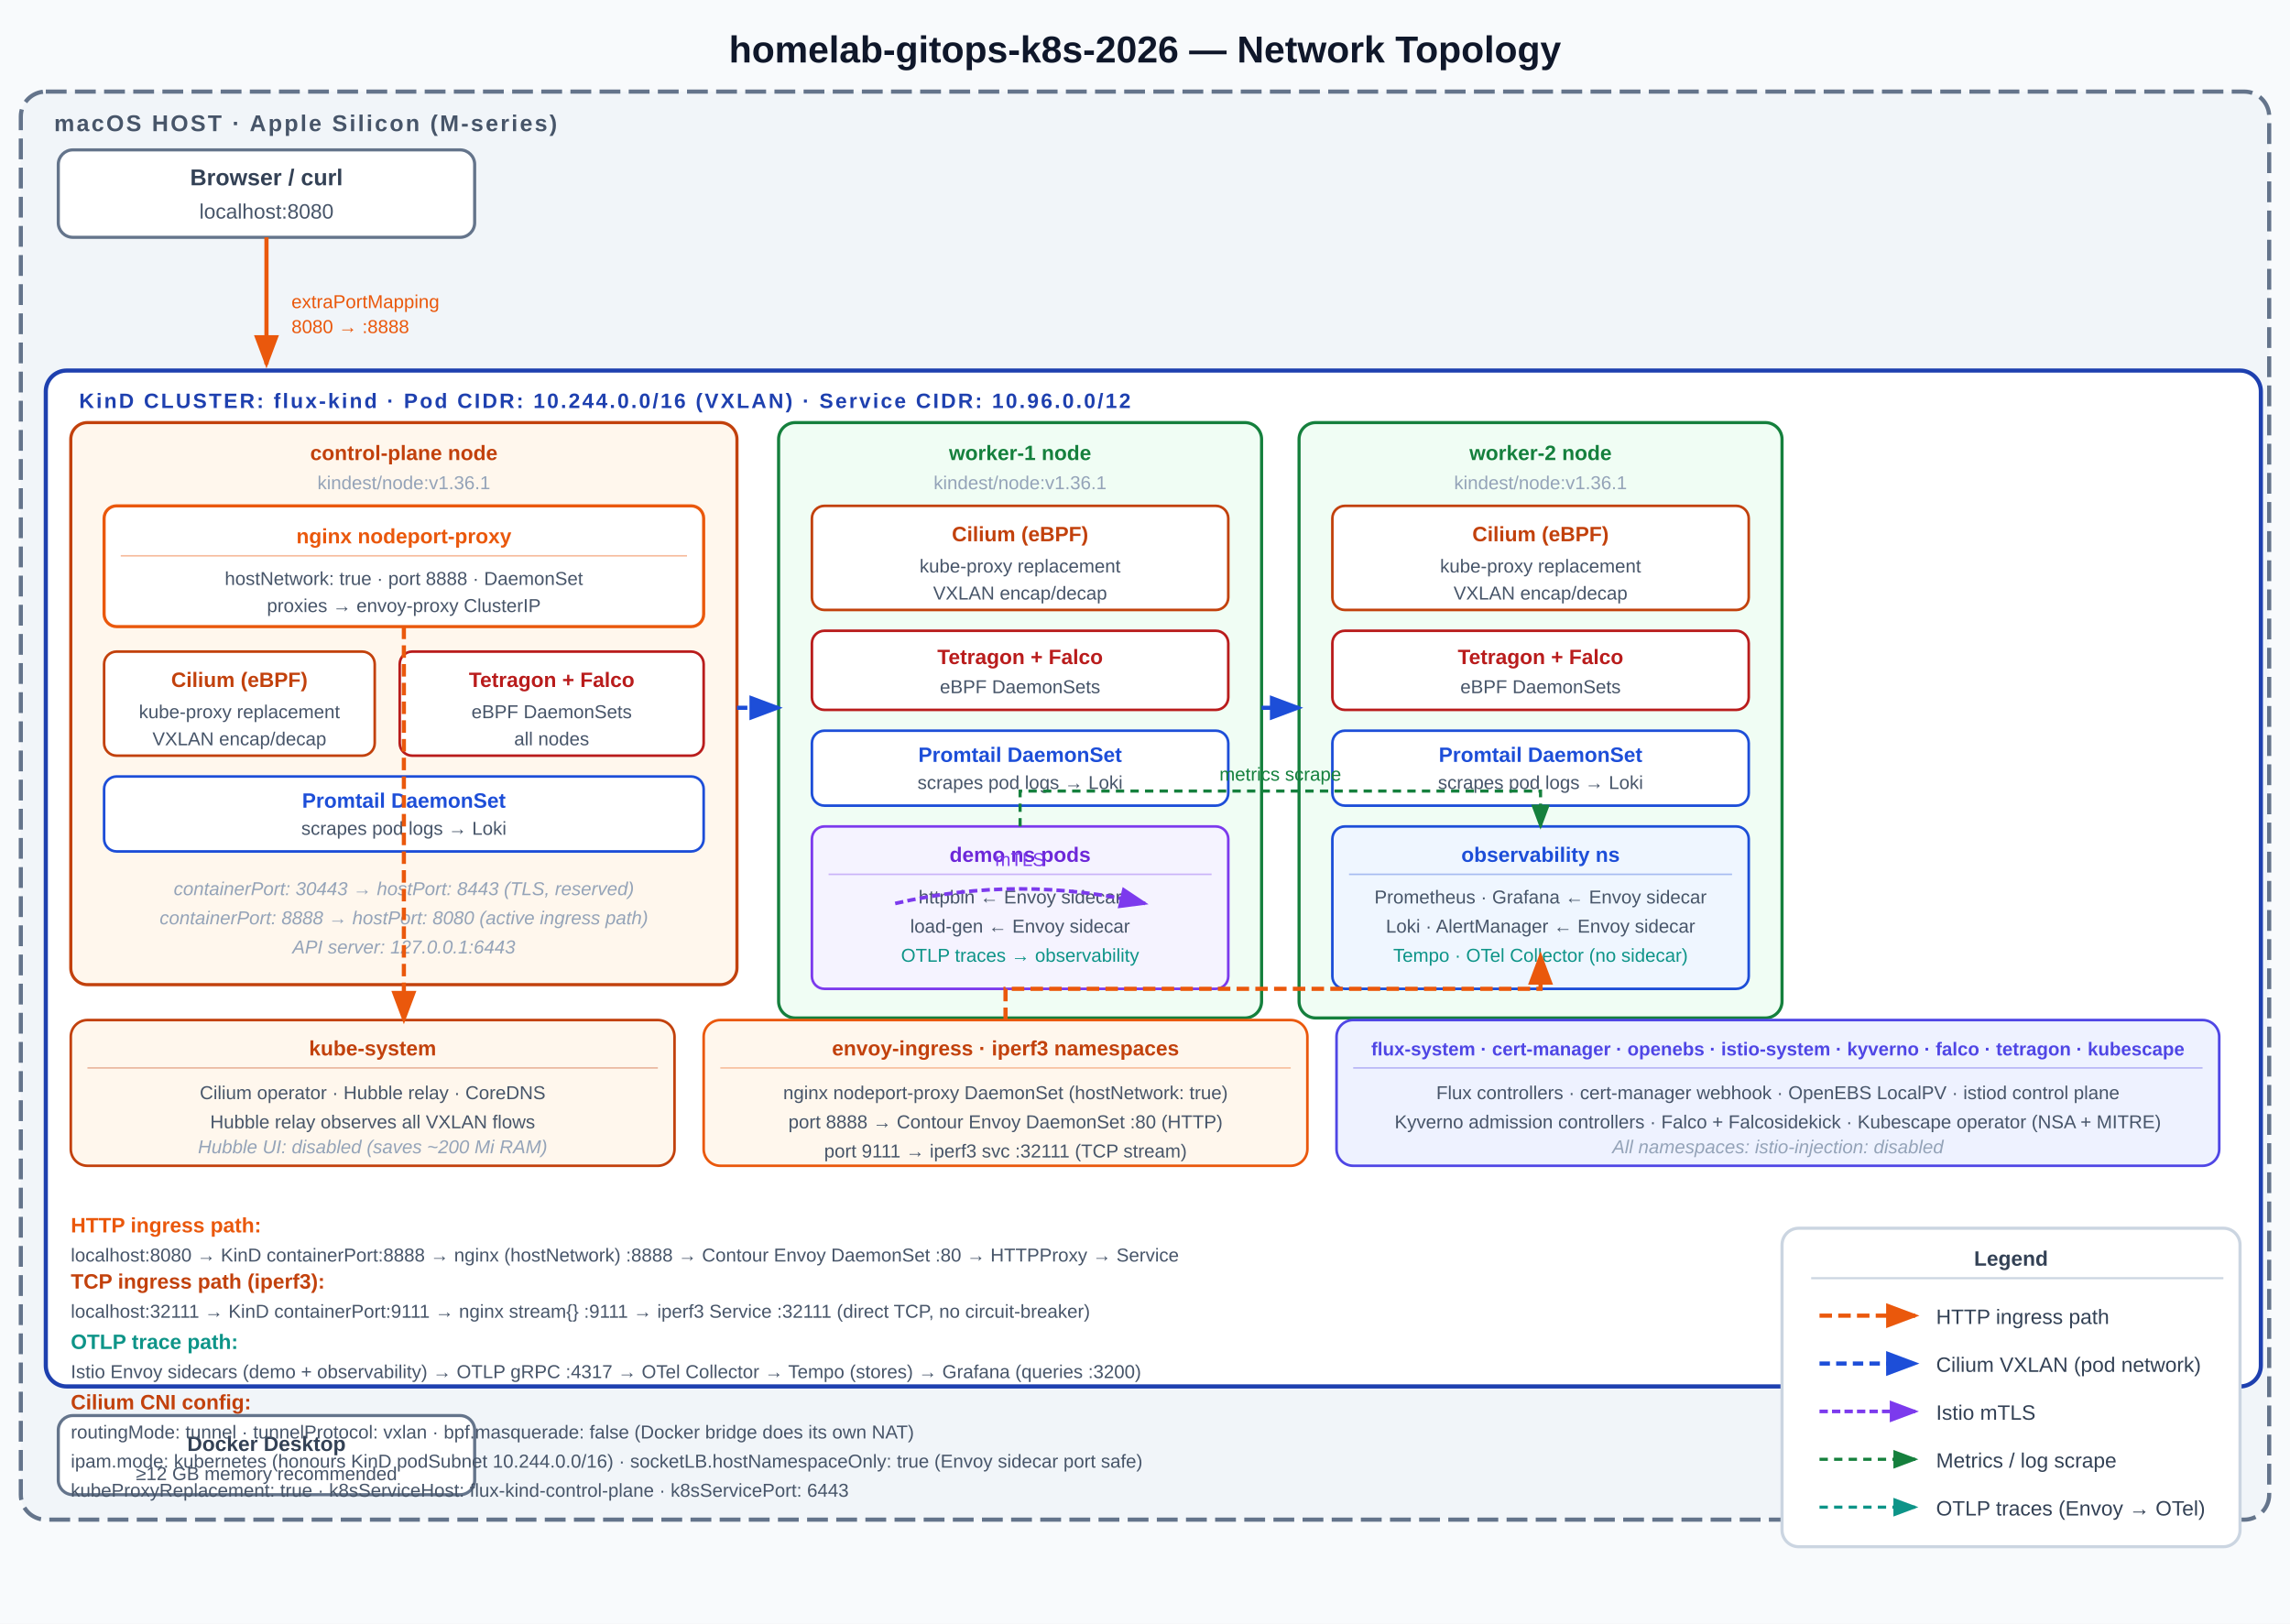
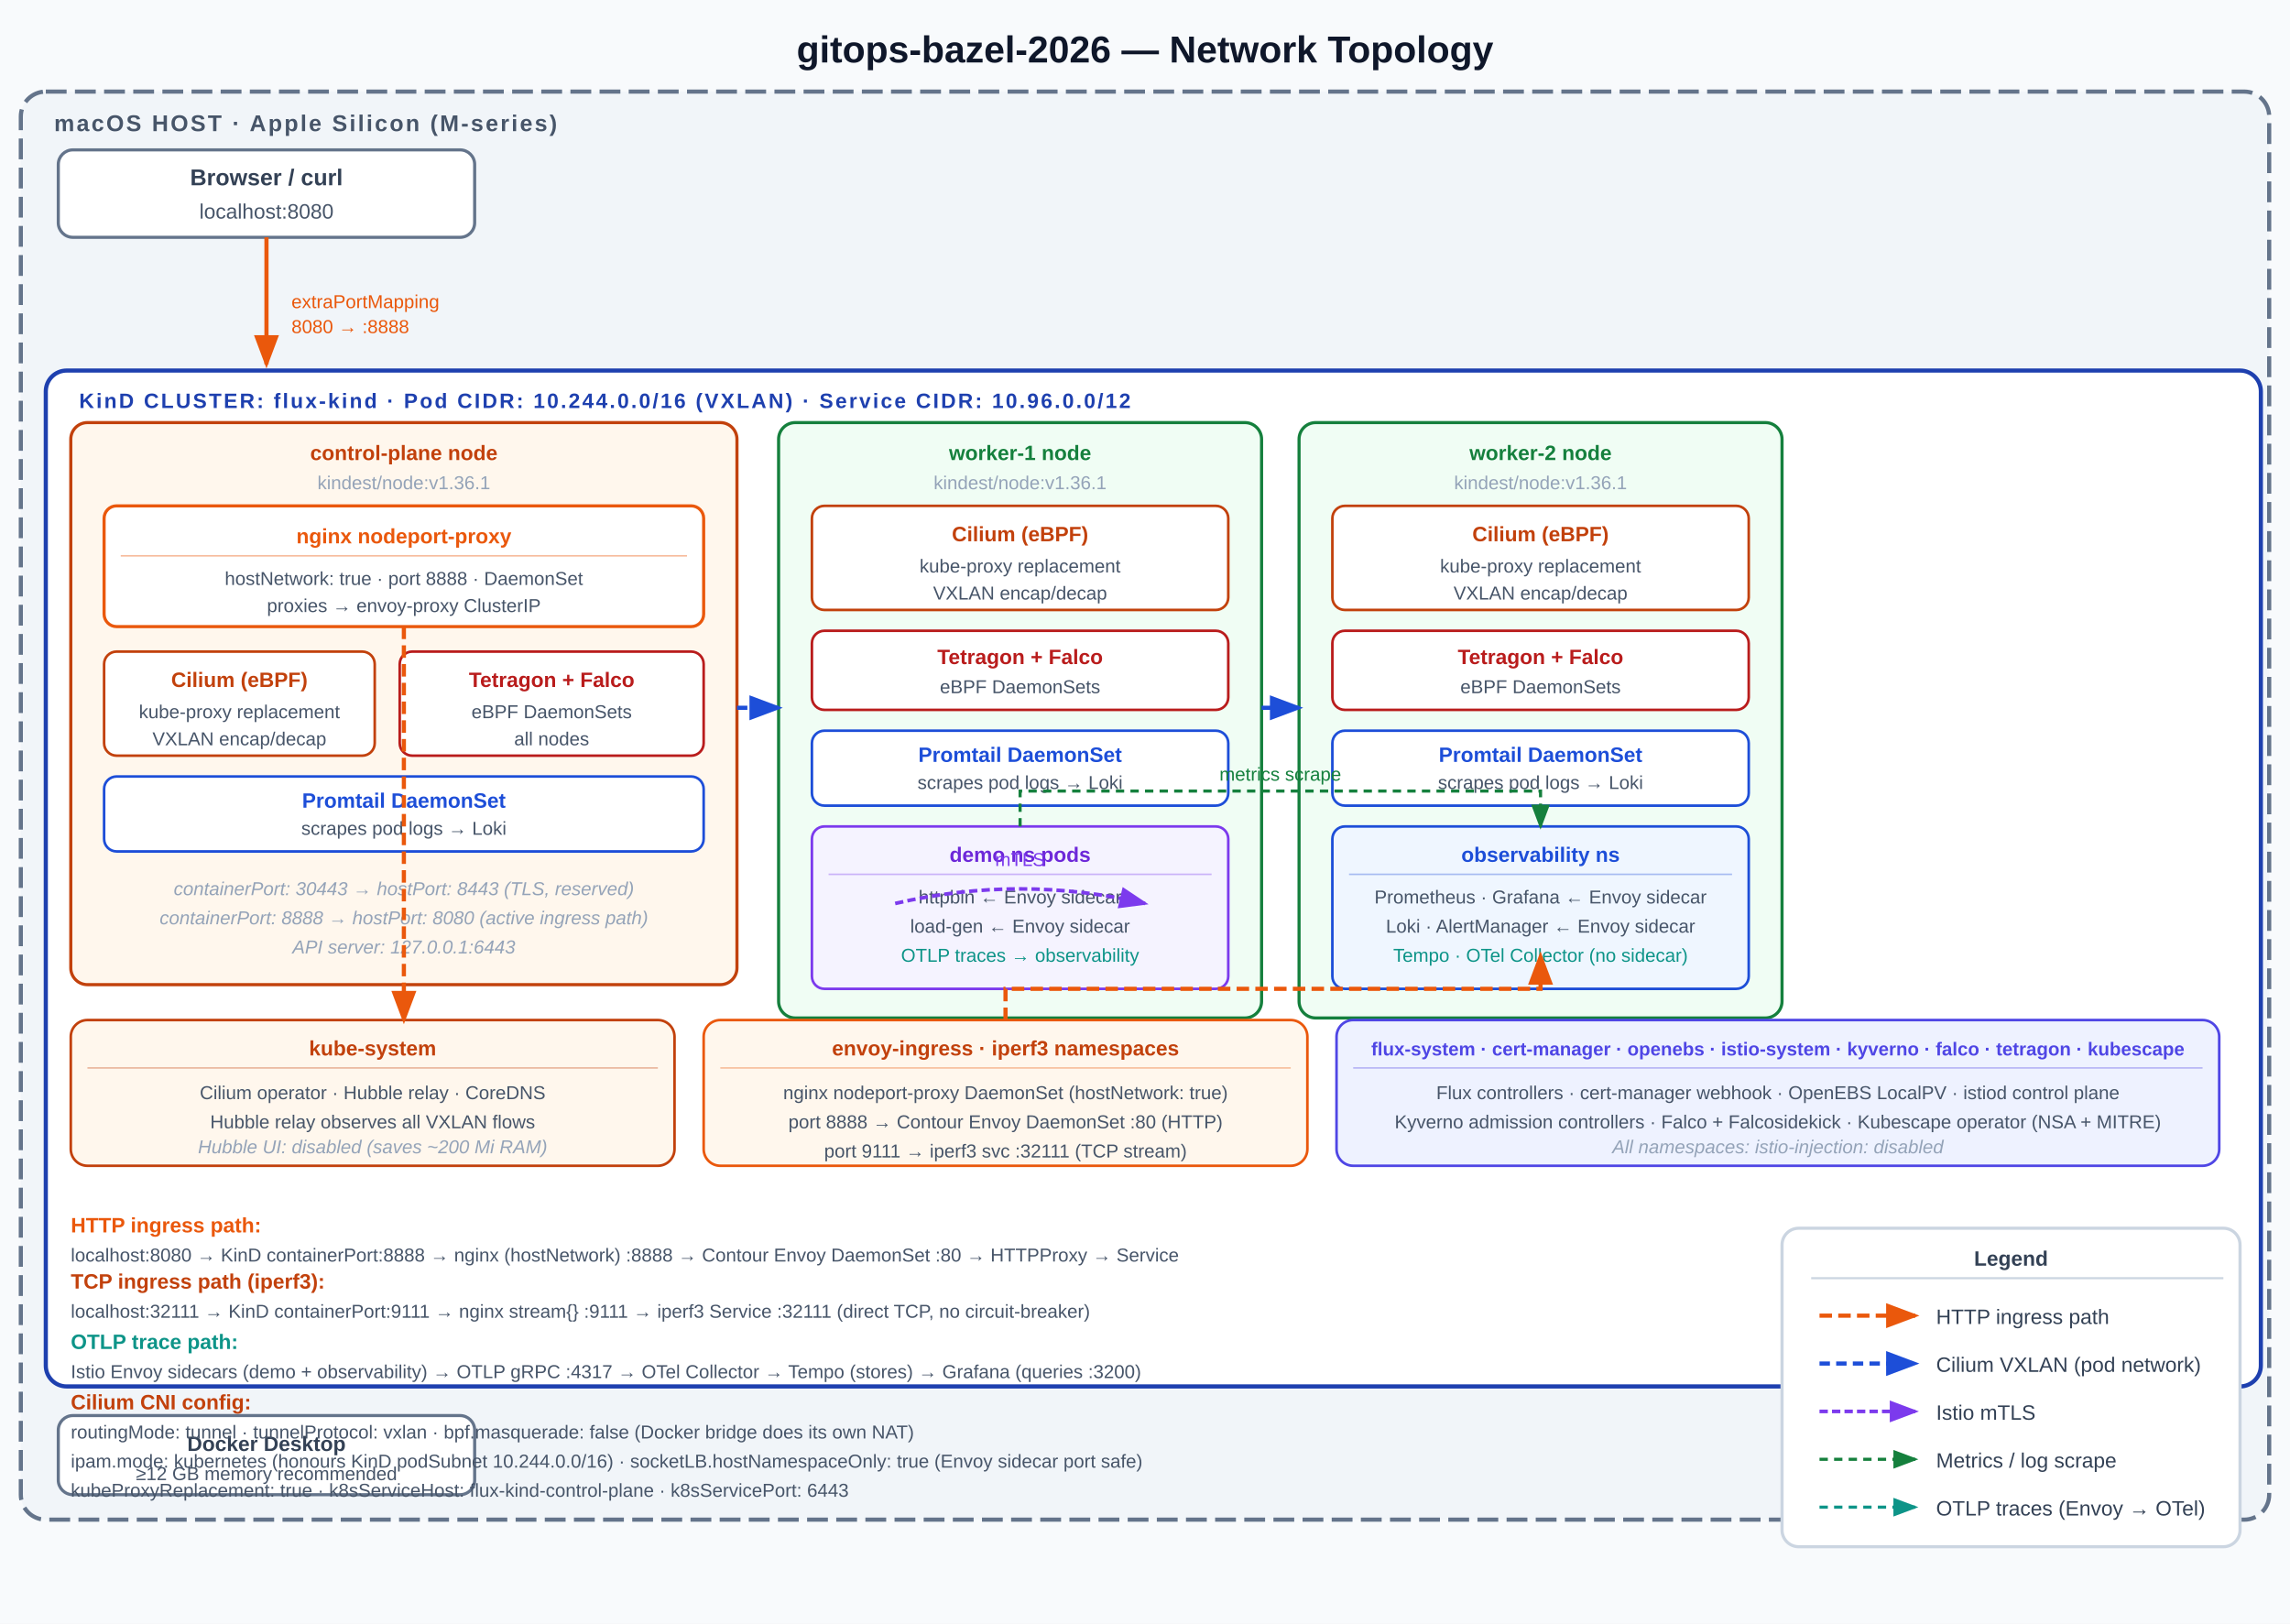
<svg xmlns="http://www.w3.org/2000/svg" width="1100" height="780" viewBox="0 0 1100 780">
  <defs>
    <marker id="arr-orange" markerWidth="8" markerHeight="6" refX="7" refY="3" orient="auto">
      <polygon points="0 0, 8 3, 0 6" fill="#EA580C" />
    </marker>
    <marker id="arr-blue" markerWidth="8" markerHeight="6" refX="7" refY="3" orient="auto">
      <polygon points="0 0, 8 3, 0 6" fill="#1D4ED8" />
    </marker>
    <marker id="arr-purple" markerWidth="8" markerHeight="6" refX="7" refY="3" orient="auto">
      <polygon points="0 0, 8 3, 0 6" fill="#7C3AED" />
    </marker>
    <marker id="arr-green" markerWidth="8" markerHeight="6" refX="7" refY="3" orient="auto">
      <polygon points="0 0, 8 3, 0 6" fill="#15803D" />
    </marker>
    <marker id="arr-gray" markerWidth="8" markerHeight="6" refX="7" refY="3" orient="auto">
      <polygon points="0 0, 8 3, 0 6" fill="#6B7280" />
    </marker>
    <marker id="arr-teal" markerWidth="8" markerHeight="6" refX="7" refY="3" orient="auto">
      <polygon points="0 0, 8 3, 0 6" fill="#0D9488" />
    </marker>
  </defs>
  <rect width="1100" height="780" fill="#F8FAFC" />
-   <text x="550" y="30" text-anchor="middle" font-family="system-ui, -apple-system, Arial, sans-serif" font-size="18" font-weight="700" fill="#0F172A">homelab-gitops-k8s-2026 — Network Topology</text>
+   <text x="550" y="30" text-anchor="middle" font-family="system-ui, -apple-system, Arial, sans-serif" font-size="18" font-weight="700" fill="#0F172A">gitops-bazel-2026 — Network Topology</text>
  <rect x="10" y="44" width="1080" height="686" rx="12" fill="#F1F5F9" stroke="#64748B" stroke-width="2" stroke-dasharray="10,4" />
  <text x="26" y="63" font-family="system-ui, -apple-system, Arial, sans-serif" font-size="11" font-weight="700" fill="#475569" letter-spacing="1">macOS HOST  ·  Apple Silicon (M-series)</text>
  <rect x="28" y="72" width="200" height="42" rx="7" fill="white" stroke="#64748B" stroke-width="1.5" />
  <text x="128" y="89" text-anchor="middle" font-family="system-ui, -apple-system, Arial, sans-serif" font-size="11" font-weight="600" fill="#334155">Browser / curl</text>
  <text x="128" y="105" text-anchor="middle" font-family="system-ui, -apple-system, Arial, sans-serif" font-size="10" fill="#475569">localhost:8080</text>
  <line x1="128" y1="114" x2="128" y2="175" stroke="#EA580C" stroke-width="2" marker-end="url(#arr-orange)" />
  <text x="140" y="148" font-family="system-ui, -apple-system, Arial, sans-serif" font-size="9" fill="#EA580C">extraPortMapping</text>
  <text x="140" y="160" font-family="system-ui, -apple-system, Arial, sans-serif" font-size="9" fill="#EA580C">8080 → :8888</text>
  <rect x="28" y="680" width="200" height="38" rx="7" fill="white" stroke="#64748B" stroke-width="1.5" />
  <text x="128" y="697" text-anchor="middle" font-family="system-ui, -apple-system, Arial, sans-serif" font-size="10" font-weight="600" fill="#334155">Docker Desktop</text>
  <text x="128" y="711" text-anchor="middle" font-family="system-ui, -apple-system, Arial, sans-serif" font-size="9" fill="#475569">≥12 GB memory recommended</text>
  <rect x="22" y="178" width="1064" height="488" rx="10" fill="white" stroke="#1E40AF" stroke-width="2" />
  <text x="38" y="196" font-family="system-ui, -apple-system, Arial, sans-serif" font-size="10" font-weight="700" fill="#1E40AF" letter-spacing="1">KinD CLUSTER: flux-kind  ·  Pod CIDR: 10.244.0.0/16 (VXLAN)  ·  Service CIDR: 10.96.0.0/12</text>
  <rect x="34" y="203" width="320" height="270" rx="8" fill="#FFF7ED" stroke="#C2410C" stroke-width="1.5" />
  <text x="194" y="221" text-anchor="middle" font-family="system-ui, -apple-system, Arial, sans-serif" font-size="10" font-weight="700" fill="#C2410C">control-plane node</text>
  <text x="194" y="235" text-anchor="middle" font-family="system-ui, -apple-system, Arial, sans-serif" font-size="9" fill="#94A3B8">kindest/node:v1.36.1</text>
  <rect x="50" y="243" width="288" height="58" rx="6" fill="white" stroke="#EA580C" stroke-width="1.5" />
  <text x="194" y="261" text-anchor="middle" font-family="system-ui, -apple-system, Arial, sans-serif" font-size="10" font-weight="700" fill="#EA580C">nginx nodeport-proxy</text>
  <line x1="58" y1="267" x2="330" y2="267" stroke="#EA580C" stroke-width="0.75" opacity="0.4" />
  <text x="194" y="281" text-anchor="middle" font-family="system-ui, -apple-system, Arial, sans-serif" font-size="9" fill="#475569">hostNetwork: true · port 8888 · DaemonSet</text>
  <text x="194" y="294" text-anchor="middle" font-family="system-ui, -apple-system, Arial, sans-serif" font-size="9" fill="#475569">proxies → envoy-proxy ClusterIP</text>
  <rect x="50" y="313" width="130" height="50" rx="6" fill="white" stroke="#C2410C" stroke-width="1.25" />
  <text x="115" y="330" text-anchor="middle" font-family="system-ui, -apple-system, Arial, sans-serif" font-size="10" font-weight="600" fill="#C2410C">Cilium (eBPF)</text>
  <text x="115" y="345" text-anchor="middle" font-family="system-ui, -apple-system, Arial, sans-serif" font-size="9" fill="#475569">kube-proxy replacement</text>
  <text x="115" y="358" text-anchor="middle" font-family="system-ui, -apple-system, Arial, sans-serif" font-size="9" fill="#475569">VXLAN encap/decap</text>
  <rect x="192" y="313" width="146" height="50" rx="6" fill="white" stroke="#B91C1C" stroke-width="1.25" />
  <text x="265" y="330" text-anchor="middle" font-family="system-ui, -apple-system, Arial, sans-serif" font-size="10" font-weight="600" fill="#B91C1C">Tetragon + Falco</text>
  <text x="265" y="345" text-anchor="middle" font-family="system-ui, -apple-system, Arial, sans-serif" font-size="9" fill="#475569">eBPF DaemonSets</text>
  <text x="265" y="358" text-anchor="middle" font-family="system-ui, -apple-system, Arial, sans-serif" font-size="9" fill="#475569">all nodes</text>
  <rect x="50" y="373" width="288" height="36" rx="6" fill="white" stroke="#1D4ED8" stroke-width="1.25" />
  <text x="194" y="388" text-anchor="middle" font-family="system-ui, -apple-system, Arial, sans-serif" font-size="10" font-weight="600" fill="#1D4ED8">Promtail DaemonSet</text>
  <text x="194" y="401" text-anchor="middle" font-family="system-ui, -apple-system, Arial, sans-serif" font-size="9" fill="#475569">scrapes pod logs → Loki</text>
  <text x="194" y="430" text-anchor="middle" font-family="system-ui, -apple-system, Arial, sans-serif" font-size="9" fill="#94A3B8" font-style="italic">containerPort: 30443 → hostPort: 8443 (TLS, reserved)</text>
  <text x="194" y="444" text-anchor="middle" font-family="system-ui, -apple-system, Arial, sans-serif" font-size="9" fill="#94A3B8" font-style="italic">containerPort: 8888 → hostPort: 8080 (active ingress path)</text>
  <text x="194" y="458" text-anchor="middle" font-family="system-ui, -apple-system, Arial, sans-serif" font-size="9" fill="#94A3B8" font-style="italic">API server: 127.0.0.1:6443</text>
  <rect x="374" y="203" width="232" height="286" rx="8" fill="#F0FDF4" stroke="#15803D" stroke-width="1.5" />
  <text x="490" y="221" text-anchor="middle" font-family="system-ui, -apple-system, Arial, sans-serif" font-size="10" font-weight="700" fill="#15803D">worker-1 node</text>
  <text x="490" y="235" text-anchor="middle" font-family="system-ui, -apple-system, Arial, sans-serif" font-size="9" fill="#94A3B8">kindest/node:v1.36.1</text>
  <rect x="390" y="243" width="200" height="50" rx="6" fill="white" stroke="#C2410C" stroke-width="1.25" />
  <text x="490" y="260" text-anchor="middle" font-family="system-ui, -apple-system, Arial, sans-serif" font-size="10" font-weight="600" fill="#C2410C">Cilium (eBPF)</text>
  <text x="490" y="275" text-anchor="middle" font-family="system-ui, -apple-system, Arial, sans-serif" font-size="9" fill="#475569">kube-proxy replacement</text>
  <text x="490" y="288" text-anchor="middle" font-family="system-ui, -apple-system, Arial, sans-serif" font-size="9" fill="#475569">VXLAN encap/decap</text>
  <rect x="390" y="303" width="200" height="38" rx="6" fill="white" stroke="#B91C1C" stroke-width="1.25" />
  <text x="490" y="319" text-anchor="middle" font-family="system-ui, -apple-system, Arial, sans-serif" font-size="10" font-weight="600" fill="#B91C1C">Tetragon + Falco</text>
  <text x="490" y="333" text-anchor="middle" font-family="system-ui, -apple-system, Arial, sans-serif" font-size="9" fill="#475569">eBPF DaemonSets</text>
  <rect x="390" y="351" width="200" height="36" rx="6" fill="white" stroke="#1D4ED8" stroke-width="1.25" />
  <text x="490" y="366" text-anchor="middle" font-family="system-ui, -apple-system, Arial, sans-serif" font-size="10" font-weight="600" fill="#1D4ED8">Promtail DaemonSet</text>
  <text x="490" y="379" text-anchor="middle" font-family="system-ui, -apple-system, Arial, sans-serif" font-size="9" fill="#475569">scrapes pod logs → Loki</text>
  <rect x="390" y="397" width="200" height="78" rx="6" fill="#F5F3FF" stroke="#7C3AED" stroke-width="1.25" />
  <text x="490" y="414" text-anchor="middle" font-family="system-ui, -apple-system, Arial, sans-serif" font-size="10" font-weight="600" fill="#6D28D9">demo ns pods</text>
  <line x1="398" y1="420" x2="582" y2="420" stroke="#7C3AED" stroke-width="0.75" opacity="0.35" />
  <text x="490" y="434" text-anchor="middle" font-family="system-ui, -apple-system, Arial, sans-serif" font-size="9" fill="#475569">httpbin ← Envoy sidecar</text>
  <text x="490" y="448" text-anchor="middle" font-family="system-ui, -apple-system, Arial, sans-serif" font-size="9" fill="#475569">load-gen ← Envoy sidecar</text>
  <text x="490" y="462" text-anchor="middle" font-family="system-ui, -apple-system, Arial, sans-serif" font-size="9" fill="#0D9488">OTLP traces → observability</text>
  <rect x="624" y="203" width="232" height="286" rx="8" fill="#F0FDF4" stroke="#15803D" stroke-width="1.5" />
  <text x="740" y="221" text-anchor="middle" font-family="system-ui, -apple-system, Arial, sans-serif" font-size="10" font-weight="700" fill="#15803D">worker-2 node</text>
  <text x="740" y="235" text-anchor="middle" font-family="system-ui, -apple-system, Arial, sans-serif" font-size="9" fill="#94A3B8">kindest/node:v1.36.1</text>
  <rect x="640" y="243" width="200" height="50" rx="6" fill="white" stroke="#C2410C" stroke-width="1.25" />
  <text x="740" y="260" text-anchor="middle" font-family="system-ui, -apple-system, Arial, sans-serif" font-size="10" font-weight="600" fill="#C2410C">Cilium (eBPF)</text>
  <text x="740" y="275" text-anchor="middle" font-family="system-ui, -apple-system, Arial, sans-serif" font-size="9" fill="#475569">kube-proxy replacement</text>
  <text x="740" y="288" text-anchor="middle" font-family="system-ui, -apple-system, Arial, sans-serif" font-size="9" fill="#475569">VXLAN encap/decap</text>
  <rect x="640" y="303" width="200" height="38" rx="6" fill="white" stroke="#B91C1C" stroke-width="1.25" />
  <text x="740" y="319" text-anchor="middle" font-family="system-ui, -apple-system, Arial, sans-serif" font-size="10" font-weight="600" fill="#B91C1C">Tetragon + Falco</text>
  <text x="740" y="333" text-anchor="middle" font-family="system-ui, -apple-system, Arial, sans-serif" font-size="9" fill="#475569">eBPF DaemonSets</text>
  <rect x="640" y="351" width="200" height="36" rx="6" fill="white" stroke="#1D4ED8" stroke-width="1.25" />
  <text x="740" y="366" text-anchor="middle" font-family="system-ui, -apple-system, Arial, sans-serif" font-size="10" font-weight="600" fill="#1D4ED8">Promtail DaemonSet</text>
  <text x="740" y="379" text-anchor="middle" font-family="system-ui, -apple-system, Arial, sans-serif" font-size="9" fill="#475569">scrapes pod logs → Loki</text>
  <rect x="640" y="397" width="200" height="78" rx="6" fill="#EFF6FF" stroke="#1D4ED8" stroke-width="1.25" />
  <text x="740" y="414" text-anchor="middle" font-family="system-ui, -apple-system, Arial, sans-serif" font-size="10" font-weight="600" fill="#1D4ED8">observability ns</text>
  <line x1="648" y1="420" x2="832" y2="420" stroke="#1D4ED8" stroke-width="0.75" opacity="0.35" />
  <text x="740" y="434" text-anchor="middle" font-family="system-ui, -apple-system, Arial, sans-serif" font-size="9" fill="#475569">Prometheus · Grafana ← Envoy sidecar</text>
  <text x="740" y="448" text-anchor="middle" font-family="system-ui, -apple-system, Arial, sans-serif" font-size="9" fill="#475569">Loki · AlertManager ← Envoy sidecar</text>
  <text x="740" y="462" text-anchor="middle" font-family="system-ui, -apple-system, Arial, sans-serif" font-size="9" fill="#0D9488">Tempo · OTel Collector (no sidecar)</text>
  <rect x="34" y="490" width="290" height="70" rx="8" fill="#FFF7ED" stroke="#C2410C" stroke-width="1.25" />
  <text x="179" y="507" text-anchor="middle" font-family="system-ui, -apple-system, Arial, sans-serif" font-size="10" font-weight="700" fill="#C2410C">kube-system</text>
  <line x1="42" y1="513" x2="316" y2="513" stroke="#C2410C" stroke-width="0.75" opacity="0.35" />
  <text x="179" y="528" text-anchor="middle" font-family="system-ui, -apple-system, Arial, sans-serif" font-size="9" fill="#475569">Cilium operator · Hubble relay · CoreDNS</text>
  <text x="179" y="542" text-anchor="middle" font-family="system-ui, -apple-system, Arial, sans-serif" font-size="9" fill="#475569">Hubble relay observes all VXLAN flows</text>
  <text x="179" y="554" text-anchor="middle" font-family="system-ui, -apple-system, Arial, sans-serif" font-size="9" fill="#94A3B8" font-style="italic">Hubble UI: disabled (saves ~200 Mi RAM)</text>
  <rect x="338" y="490" width="290" height="70" rx="8" fill="#FFF7ED" stroke="#EA580C" stroke-width="1.25" />
  <text x="483" y="507" text-anchor="middle" font-family="system-ui, -apple-system, Arial, sans-serif" font-size="10" font-weight="700" fill="#C2410C">envoy-ingress · iperf3 namespaces</text>
  <line x1="346" y1="513" x2="620" y2="513" stroke="#EA580C" stroke-width="0.75" opacity="0.35" />
  <text x="483" y="528" text-anchor="middle" font-family="system-ui, -apple-system, Arial, sans-serif" font-size="9" fill="#475569">nginx nodeport-proxy DaemonSet (hostNetwork: true)</text>
  <text x="483" y="542" text-anchor="middle" font-family="system-ui, -apple-system, Arial, sans-serif" font-size="9" fill="#475569">port 8888 → Contour Envoy DaemonSet :80 (HTTP)</text>
  <text x="483" y="556" text-anchor="middle" font-family="system-ui, -apple-system, Arial, sans-serif" font-size="9" fill="#475569">port 9111 → iperf3 svc :32111 (TCP stream)</text>
  <rect x="642" y="490" width="424" height="70" rx="8" fill="#EEF2FF" stroke="#4F46E5" stroke-width="1.25" />
  <text x="854" y="507" text-anchor="middle" font-family="system-ui, -apple-system, Arial, sans-serif" font-size="9" font-weight="700" fill="#4F46E5">flux-system · cert-manager · openebs · istio-system · kyverno · falco · tetragon · kubescape</text>
  <line x1="650" y1="513" x2="1058" y2="513" stroke="#4F46E5" stroke-width="0.75" opacity="0.35" />
  <text x="854" y="528" text-anchor="middle" font-family="system-ui, -apple-system, Arial, sans-serif" font-size="9" fill="#475569">Flux controllers · cert-manager webhook · OpenEBS LocalPV · istiod control plane</text>
  <text x="854" y="542" text-anchor="middle" font-family="system-ui, -apple-system, Arial, sans-serif" font-size="9" fill="#475569">Kyverno admission controllers · Falco + Falcosidekick · Kubescape operator (NSA + MITRE)</text>
  <text x="854" y="554" text-anchor="middle" font-family="system-ui, -apple-system, Arial, sans-serif" font-size="9" fill="#94A3B8" font-style="italic">All namespaces: istio-injection: disabled</text>
  <line x1="194" y1="301" x2="194" y2="490" stroke="#EA580C" stroke-width="2" stroke-dasharray="6,3" marker-end="url(#arr-orange)" />
  <polyline points="483,490 483,475 740,475 740,459" fill="none" stroke="#EA580C" stroke-width="2" stroke-dasharray="6,3" marker-end="url(#arr-orange)" />
  <line x1="354" y1="340" x2="374" y2="340" stroke="#1D4ED8" stroke-width="2" stroke-dasharray="5,3" marker-end="url(#arr-blue)" />
  <line x1="606" y1="340" x2="624" y2="340" stroke="#1D4ED8" stroke-width="2" stroke-dasharray="5,3" marker-end="url(#arr-blue)" />
  <line x1="490" y1="434" x2="490" y2="428" stroke="#7C3AED" stroke-width="0" />
  <path d="M 430 434 Q 490 420 550 434" fill="none" stroke="#7C3AED" stroke-width="1.75" stroke-dasharray="4,2" marker-end="url(#arr-purple)" />
  <text x="490" y="416" text-anchor="middle" font-family="system-ui, -apple-system, Arial, sans-serif" font-size="9" fill="#7C3AED">mTLS</text>
  <polyline points="490,397 490,380 740,380 740,397" fill="none" stroke="#15803D" stroke-width="1.5" stroke-dasharray="4,3" marker-end="url(#arr-green)" />
  <text x="615" y="375" text-anchor="middle" font-family="system-ui, -apple-system, Arial, sans-serif" font-size="9" fill="#15803D">metrics scrape</text>
  <rect x="856" y="590" width="220" height="153" rx="8" fill="white" stroke="#CBD5E1" stroke-width="1.5" />
  <text x="966" y="608" text-anchor="middle" font-family="system-ui, -apple-system, Arial, sans-serif" font-size="10" font-weight="700" fill="#334155">Legend</text>
  <line x1="870" y1="614" x2="1068" y2="614" stroke="#CBD5E1" stroke-width="1" />
  <line x1="874" y1="632" x2="920" y2="632" stroke="#EA580C" stroke-width="2" stroke-dasharray="6,3" marker-end="url(#arr-orange)" />
  <text x="930" y="636" font-family="system-ui, -apple-system, Arial, sans-serif" font-size="10" fill="#334155">HTTP ingress path</text>
  <line x1="874" y1="655" x2="920" y2="655" stroke="#1D4ED8" stroke-width="2" stroke-dasharray="5,3" marker-end="url(#arr-blue)" />
  <text x="930" y="659" font-family="system-ui, -apple-system, Arial, sans-serif" font-size="10" fill="#334155">Cilium VXLAN (pod network)</text>
  <line x1="874" y1="678" x2="920" y2="678" stroke="#7C3AED" stroke-width="1.75" stroke-dasharray="4,2" marker-end="url(#arr-purple)" />
  <text x="930" y="682" font-family="system-ui, -apple-system, Arial, sans-serif" font-size="10" fill="#334155">Istio mTLS</text>
  <line x1="874" y1="701" x2="920" y2="701" stroke="#15803D" stroke-width="1.5" stroke-dasharray="4,3" marker-end="url(#arr-green)" />
  <text x="930" y="705" font-family="system-ui, -apple-system, Arial, sans-serif" font-size="10" fill="#334155">Metrics / log scrape</text>
  <line x1="874" y1="724" x2="920" y2="724" stroke="#0D9488" stroke-width="1.5" stroke-dasharray="4,3" marker-end="url(#arr-teal)" />
  <text x="930" y="728" font-family="system-ui, -apple-system, Arial, sans-serif" font-size="10" fill="#334155">OTLP traces (Envoy → OTel)</text>
  <text x="34" y="592" font-family="system-ui, -apple-system, Arial, sans-serif" font-size="10" font-weight="700" fill="#EA580C">HTTP ingress path:</text>
  <text x="34" y="606" font-family="system-ui, -apple-system, Arial, sans-serif" font-size="9" fill="#475569">localhost:8080 → KinD containerPort:8888 → nginx (hostNetwork) :8888 → Contour Envoy DaemonSet :80 → HTTPProxy → Service</text>
  <text x="34" y="619" font-family="system-ui, -apple-system, Arial, sans-serif" font-size="10" font-weight="700" fill="#C2410C">TCP ingress path (iperf3):</text>
  <text x="34" y="633" font-family="system-ui, -apple-system, Arial, sans-serif" font-size="9" fill="#475569">localhost:32111 → KinD containerPort:9111 → nginx stream{} :9111 → iperf3 Service :32111 (direct TCP, no circuit-breaker)</text>
  <text x="34" y="648" font-family="system-ui, -apple-system, Arial, sans-serif" font-size="10" font-weight="700" fill="#0D9488">OTLP trace path:</text>
  <text x="34" y="662" font-family="system-ui, -apple-system, Arial, sans-serif" font-size="9" fill="#475569">Istio Envoy sidecars (demo + observability) → OTLP gRPC :4317 → OTel Collector → Tempo (stores) → Grafana (queries :3200)</text>
  <text x="34" y="677" font-family="system-ui, -apple-system, Arial, sans-serif" font-size="10" font-weight="700" fill="#C2410C">Cilium CNI config:</text>
  <text x="34" y="691" font-family="system-ui, -apple-system, Arial, sans-serif" font-size="9" fill="#475569">routingMode: tunnel · tunnelProtocol: vxlan  ·  bpf.masquerade: false (Docker bridge does its own NAT)</text>
  <text x="34" y="705" font-family="system-ui, -apple-system, Arial, sans-serif" font-size="9" fill="#475569">ipam.mode: kubernetes (honours KinD podSubnet 10.244.0.0/16)  ·  socketLB.hostNamespaceOnly: true (Envoy sidecar port safe)</text>
  <text x="34" y="719" font-family="system-ui, -apple-system, Arial, sans-serif" font-size="9" fill="#475569">kubeProxyReplacement: true  ·  k8sServiceHost: flux-kind-control-plane  ·  k8sServicePort: 6443</text>
</svg>
